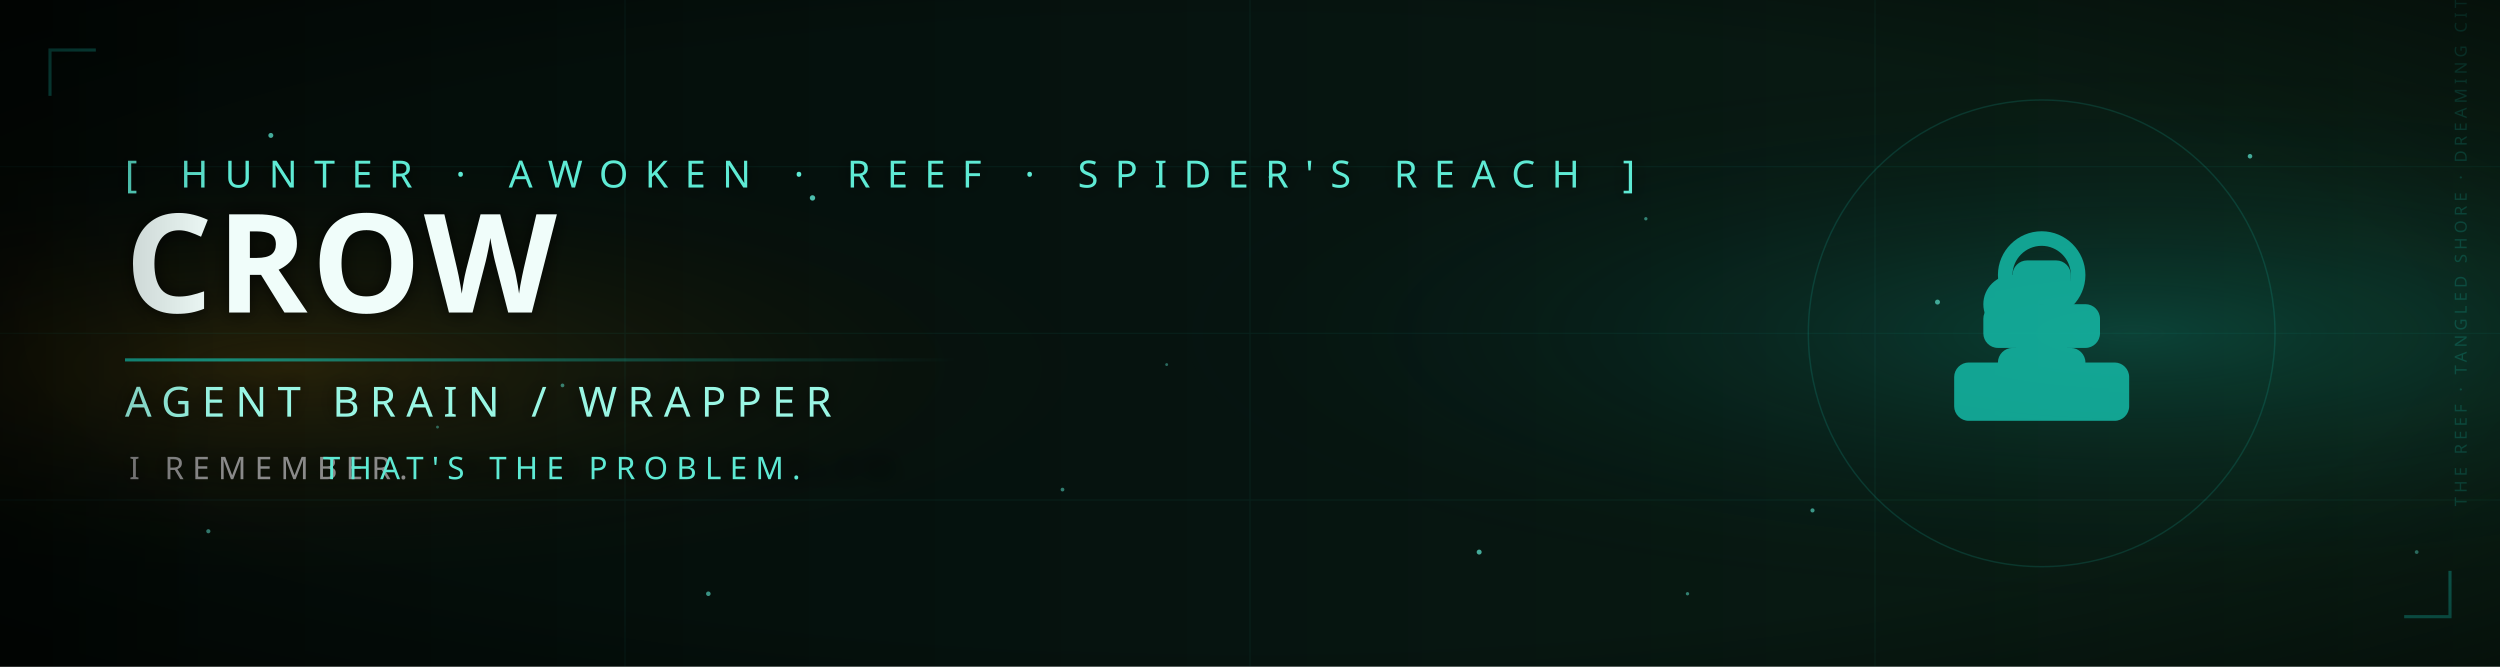
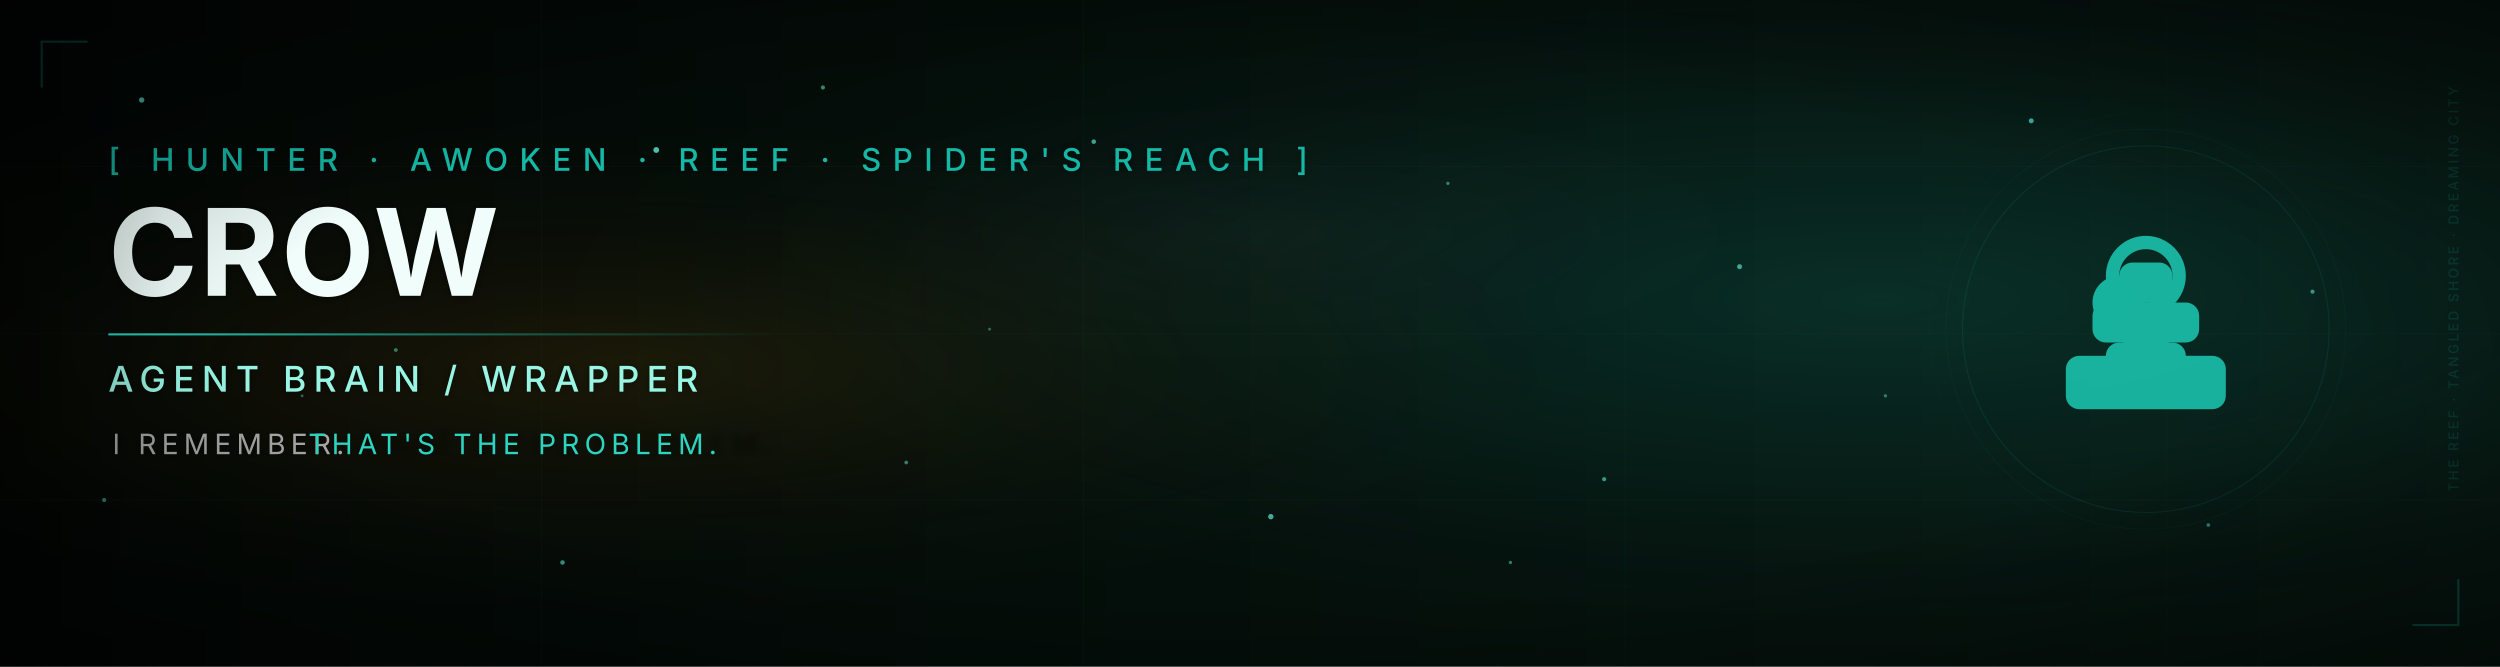
<svg xmlns="http://www.w3.org/2000/svg" viewBox="0 0 1200 320" width="1200" height="320" role="img" aria-label="Crow - Agent Brain / Wrapper">
  <defs>
    <linearGradient id="space" x1="0" y1="0" x2="1" y2="0">
-       <stop offset="0%" stop-color="#030a06" />
-       <stop offset="50%" stop-color="#061410" />
-       <stop offset="100%" stop-color="#0a1f14" />
+       <stop offset="0%" stop-color="#020604" />
+       <stop offset="40%" stop-color="#040d09" />
+       <stop offset="100%" stop-color="#071610" />
    </linearGradient>
-     <radialGradient id="tealglow" cx="0.85" cy="0.5" r="0.42">
-       <stop offset="0%" stop-color="#14b8a6" stop-opacity="0.24" />
+     <radialGradient id="tealglow" cx="0.75" cy="0.45" r="0.58">
+       <stop offset="0%" stop-color="#1ee0c8" stop-opacity="0.14" />
+       <stop offset="50%" stop-color="#14b8a6" stop-opacity="0.06" />
      <stop offset="100%" stop-color="#000" stop-opacity="0" />
    </radialGradient>
-     <radialGradient id="ambergow" cx="0.12" cy="0.55" r="0.35">
-       <stop offset="0%" stop-color="#f59e0b" stop-opacity="0.14" />
+     <radialGradient id="ambergow" cx="0.25" cy="0.55" r="0.42">
+       <stop offset="0%" stop-color="#f59e0b" stop-opacity="0.10" />
      <stop offset="100%" stop-color="#000" stop-opacity="0" />
    </radialGradient>
-     <filter id="textblur" x="-20%" y="-20%" width="140%" height="140%">
-       <feGaussianBlur stdDeviation="4" />
+     <radialGradient id="coreglow" cx="0.5" cy="0.35" r="0.25">
+       <stop offset="0%" stop-color="#ecfdf5" stop-opacity="0.03" />
+       <stop offset="100%" stop-color="#000" stop-opacity="0" />
+     </radialGradient>
+     <filter id="textsoft" x="-30%" y="-30%" width="160%" height="160%">
+       <feGaussianBlur stdDeviation="2" />
    </filter>
-     <radialGradient id="vig" cx="0.5" cy="0.5" r="0.85">
+     <radialGradient id="vig" cx="0.5" cy="0.5" r="0.72">
      <stop offset="55%" stop-color="#000" stop-opacity="0" />
-       <stop offset="100%" stop-color="#000" stop-opacity="0.75" />
+       <stop offset="100%" stop-color="#000" stop-opacity="0.55" />
    </radialGradient>
-     <linearGradient id="accentfade" x1="0" y1="0" x2="1" y2="0">
-       <stop offset="0%" stop-color="#14b8a6" stop-opacity="0.8" />
+     <linearGradient id="accentbar" x1="0" y1="0" x2="1" y2="0">
+       <stop offset="0%" stop-color="#2dd4bf" stop-opacity="1" />
      <stop offset="100%" stop-color="#14b8a6" stop-opacity="0" />
    </linearGradient>
    <linearGradient id="leftfade" x1="0" y1="0" x2="1" y2="0">
-       <stop offset="0%" stop-color="#000" stop-opacity="0.35" />
-       <stop offset="30%" stop-color="#000" stop-opacity="0" />
+       <stop offset="0%" stop-color="#000" stop-opacity="0.22" />
+       <stop offset="25%" stop-color="#000" stop-opacity="0" />
    </linearGradient>
  </defs>
  <rect width="1200" height="320" fill="url(#space)" />
  <rect width="1200" height="320" fill="url(#tealglow)" />
  <rect width="1200" height="320" fill="url(#ambergow)" />
+   <rect width="1200" height="320" fill="url(#coreglow)" />
  <g fill="#5eead4">
-     <circle cx="130" cy="65" r="1.2" opacity="0.75" />
-     <circle cx="270" cy="185" r="0.9" opacity="0.5" />
-     <circle cx="390" cy="95" r="1.3" opacity="0.8" />
-     <circle cx="510" cy="235" r="0.9" opacity="0.5" />
-     <circle cx="610" cy="85" r="1.1" opacity="0.65" />
-     <circle cx="710" cy="265" r="1.2" opacity="0.7" />
-     <circle cx="790" cy="105" r="0.8" opacity="0.5" />
-     <circle cx="870" cy="245" r="1" opacity="0.6" />
-     <circle cx="100" cy="255" r="1" opacity="0.55" />
-     <circle cx="1080" cy="75" r="1.1" opacity="0.7" />
-     <circle cx="1160" cy="265" r="0.9" opacity="0.5" />
-     <circle cx="340" cy="285" r="1.1" opacity="0.6" />
-     <circle cx="560" cy="175" r="0.7" opacity="0.4" />
-     <circle cx="930" cy="145" r="1.2" opacity="0.65" />
-     <circle cx="210" cy="205" r="0.7" opacity="0.4" />
-     <circle cx="810" cy="285" r="0.8" opacity="0.5" />
+     <circle cx="68" cy="48" r="1.3" opacity="0.75" />
+     <circle cx="190" cy="168" r="0.9" opacity="0.5" />
+     <circle cx="315" cy="72" r="1.4" opacity="0.8" />
+     <circle cx="435" cy="222" r="0.9" opacity="0.5" />
+     <circle cx="525" cy="68" r="1.1" opacity="0.65" />
+     <circle cx="610" cy="248" r="1.3" opacity="0.7" />
+     <circle cx="695" cy="88" r="0.8" opacity="0.5" />
+     <circle cx="770" cy="230" r="1.0" opacity="0.6" />
+     <circle cx="50" cy="240" r="1.0" opacity="0.55" />
+     <circle cx="975" cy="58" r="1.2" opacity="0.7" />
+     <circle cx="1060" cy="252" r="0.9" opacity="0.5" />
+     <circle cx="270" cy="270" r="1.1" opacity="0.6" />
+     <circle cx="475" cy="158" r="0.7" opacity="0.4" />
+     <circle cx="835" cy="128" r="1.2" opacity="0.65" />
+     <circle cx="145" cy="190" r="0.7" opacity="0.4" />
+     <circle cx="725" cy="270" r="0.8" opacity="0.5" />
+     <circle cx="395" cy="42" r="1.0" opacity="0.55" />
+     <circle cx="905" cy="190" r="0.8" opacity="0.45" />
+     <circle cx="113" cy="122" r="0.9" opacity="0.5" />
+     <circle cx="1110" cy="140" r="1.0" opacity="0.6" />
  </g>
-   <g stroke="#14b8a6" stroke-width="0.5" opacity="0.08">
+   <g stroke="#14b8a6" stroke-width="0.35" opacity="0.04">
    <line x1="0" y1="80" x2="1200" y2="80" />
    <line x1="0" y1="160" x2="1200" y2="160" />
    <line x1="0" y1="240" x2="1200" y2="240" />
-     <line x1="300" y1="0" x2="300" y2="320" />
-     <line x1="600" y1="0" x2="600" y2="320" />
-     <line x1="900" y1="0" x2="900" y2="320" />
+     <line x1="260" y1="0" x2="260" y2="320" />
+     <line x1="520" y1="0" x2="520" y2="320" />
+     <line x1="780" y1="0" x2="780" y2="320" />
+     <line x1="1040" y1="0" x2="1040" y2="320" />
  </g>
-   <g transform="translate(980,160) scale(3.5) translate(-16, -16)" opacity="0.85" fill="#14b8a6">
+   <g transform="translate(1030,158) scale(3.2) translate(-16, -16)" opacity="0.75" fill="#1ee0c8">
    <path d="M16 2c-3.3 0-6 2.7-6 6s2.7 6 6 6 6-2.7 6-6-2.7-6-6-6zm0 10c-2.2 0-4-1.8-4-4s1.8-4 4-4 4 1.8 4 4-1.8 4-4 4z" />
    <path d="M12 16c0-2.2 1.8-4 4-4s4 1.8 4 4-1.8 4-4 4-4-1.8-4-4zm0-8c-2.2 0-4 1.8-4 4s1.8 4 4 4 4-1.8 4-4-1.8-4-4-4z" />
    <path d="M4 22c0-1.1.9-2 2-2h20c1.1 0 2 .9 2 2v4c0 1.1-.9 2-2 2H6c-1.1 0-2-.9-2-2v-4z" />
    <path d="M8 14c0-1.1.9-2 2-2h12c1.1 0 2 .9 2 2v2c0 1.1-.9 2-2 2H10c-1.1 0-2-.9-2-2v-2z" />
    <path d="M10 20c0-1.1.9-2 2-2h8c1.1 0 2 .9 2 2v2c0 1.1-.9 2-2 2H12c-1.1 0-2-.9-2-2v-2z" />
    <path d="M12 8c0-1.1.9-2 2-2h4c1.1 0 2 .9 2 2v2c0 1.1-.9 2-2 2H14c-1.1 0-2-.9-2-2v-2z" />
  </g>
  <g fill="none" stroke="#14b8a6">
-     <circle cx="980" cy="160" r="112" stroke-width="0.7" opacity="0.18" />
+     <circle cx="1030" cy="158" r="88" stroke-width="0.5" opacity="0.12" />
+     <circle cx="1030" cy="158" r="96" stroke-width="0.3" opacity="0.07" />
+     <circle cx="1030" cy="158" r="104" stroke-width="0.2" opacity="0.04" />
  </g>
-   <g font-family="'Haas Grot Disp Trial', 'Haas Grot Text Trial', sans-serif" filter="url(#textblur)" opacity="0.7">
-     <text x="60" y="90" font-size="18" font-weight="500" fill="#000000" letter-spacing="8">[ HUNTER  ·  AWOKEN  ·  REEF  ·  SPIDER'S REACH ]</text>
-     <text x="60" y="150" font-size="66" font-weight="700" fill="#000000" letter-spacing="2">CROW</text>
-     <text x="60" y="200" font-size="20" font-weight="500" fill="#000000" letter-spacing="5">AGENT BRAIN  /  WRAPPER</text>
-     <text x="62" y="230" font-size="15" font-weight="400" fill="#000000" letter-spacing="4">I REMEMBER. THAT'S THE PROBLEM.</text>
+   <g font-family="'Haas Grot Disp Trial', 'Haas Grot Text Trial', 'Inter', -apple-system, BlinkMacSystemFont, sans-serif" filter="url(#textsoft)" opacity="0.55">
+     <text x="52" y="82" font-size="15" font-weight="500" fill="#020604" letter-spacing="5.5">[ HUNTER  ·  AWOKEN  ·  REEF  ·  SPIDER'S REACH ]</text>
+     <text x="52" y="142" font-size="58" font-weight="700" fill="#020604" letter-spacing="1">CROW</text>
+     <text x="52" y="188" font-size="17" font-weight="500" fill="#020604" letter-spacing="3.5">AGENT BRAIN  /  WRAPPER</text>
+     <text x="54" y="218" font-size="13.5" font-weight="400" fill="#020604" letter-spacing="2.5">I REMEMBER. THAT'S THE PROBLEM.</text>
  </g>
-   <g font-family="'Haas Grot Disp Trial', 'Haas Grot Text Trial', sans-serif">
-     <text x="60" y="90" font-size="18" font-weight="500" fill="#5eead4" letter-spacing="8">[ HUNTER  ·  AWOKEN  ·  REEF  ·  SPIDER'S REACH ]</text>
-     <text x="60" y="150" font-size="66" font-weight="700" fill="#f0fdfa" letter-spacing="2">CROW</text>
-     <text x="60" y="200" font-size="20" font-weight="500" fill="#99f6e4" letter-spacing="5">AGENT BRAIN  /  WRAPPER</text>
-     <text x="62" y="230" font-size="15" font-weight="400" fill="#8a8a8a" letter-spacing="4">I REMEMBER. <tspan x="155" fill="#5eead4">THAT'S THE PROBLEM.</tspan>
+   <g font-family="'Haas Grot Disp Trial', 'Haas Grot Text Trial', 'Inter', -apple-system, BlinkMacSystemFont, sans-serif">
+     <text x="52" y="82" font-size="15" font-weight="500" fill="#14b8a6" letter-spacing="5.5">[ HUNTER  ·  AWOKEN  ·  REEF  ·  SPIDER'S REACH ]</text>
+     <text x="52" y="142" font-size="58" font-weight="700" fill="#f0fdfa" letter-spacing="1">CROW</text>
+     <text x="52" y="188" font-size="17" font-weight="500" fill="#99f6e4" letter-spacing="3.5">AGENT BRAIN  /  WRAPPER</text>
+     <text x="54" y="218" font-size="13.5" font-weight="400" fill="#a8a8a8" letter-spacing="2.5">I REMEMBER. <tspan x="148" fill="#2dd4bf">THAT'S THE PROBLEM.</tspan>
    </text>
  </g>
-   <rect x="60" y="172" width="400" height="1.5" fill="url(#accentfade)" />
-   <text transform="translate(1184, 243) rotate(-90)" font-family="'Haas Grot Disp Trial', 'Haas Grot Text Trial', sans-serif" font-size="8" font-weight="500" letter-spacing="2" fill="#14b8a6" opacity="0.25">THE REEF  ·  TANGLED SHORE  ·  DREAMING CITY</text>
-   <g fill="none" stroke="#14b8a6" stroke-width="1.5" opacity="0.5">
-     <path d="M 24 46 L 24 24 L 46 24" />
-     <path d="M 1176 274 L 1176 296 L 1154 296" />
+   <rect x="52" y="160" width="320" height="1" fill="url(#accentbar)" />
+   <text transform="translate(1180, 236) rotate(-90)" font-family="'Haas Grot Disp Trial', 'Haas Grot Text Trial', 'Inter', sans-serif" font-size="6.5" font-weight="500" letter-spacing="1.2" fill="#14b8a6" opacity="0.18">THE REEF  ·  TANGLED SHORE  ·  DREAMING CITY</text>
+   <g fill="none" stroke="#14b8a6" stroke-width="1" opacity="0.35">
+     <path d="M 20 42 L 20 20 L 42 20" />
+     <path d="M 1180 278 L 1180 300 L 1158 300" />
  </g>
-   <rect width="360" height="320" fill="url(#leftfade)" />
+   <rect width="320" height="320" fill="url(#leftfade)" />
  <rect width="1200" height="320" fill="url(#vig)" pointer-events="none" />
</svg>
